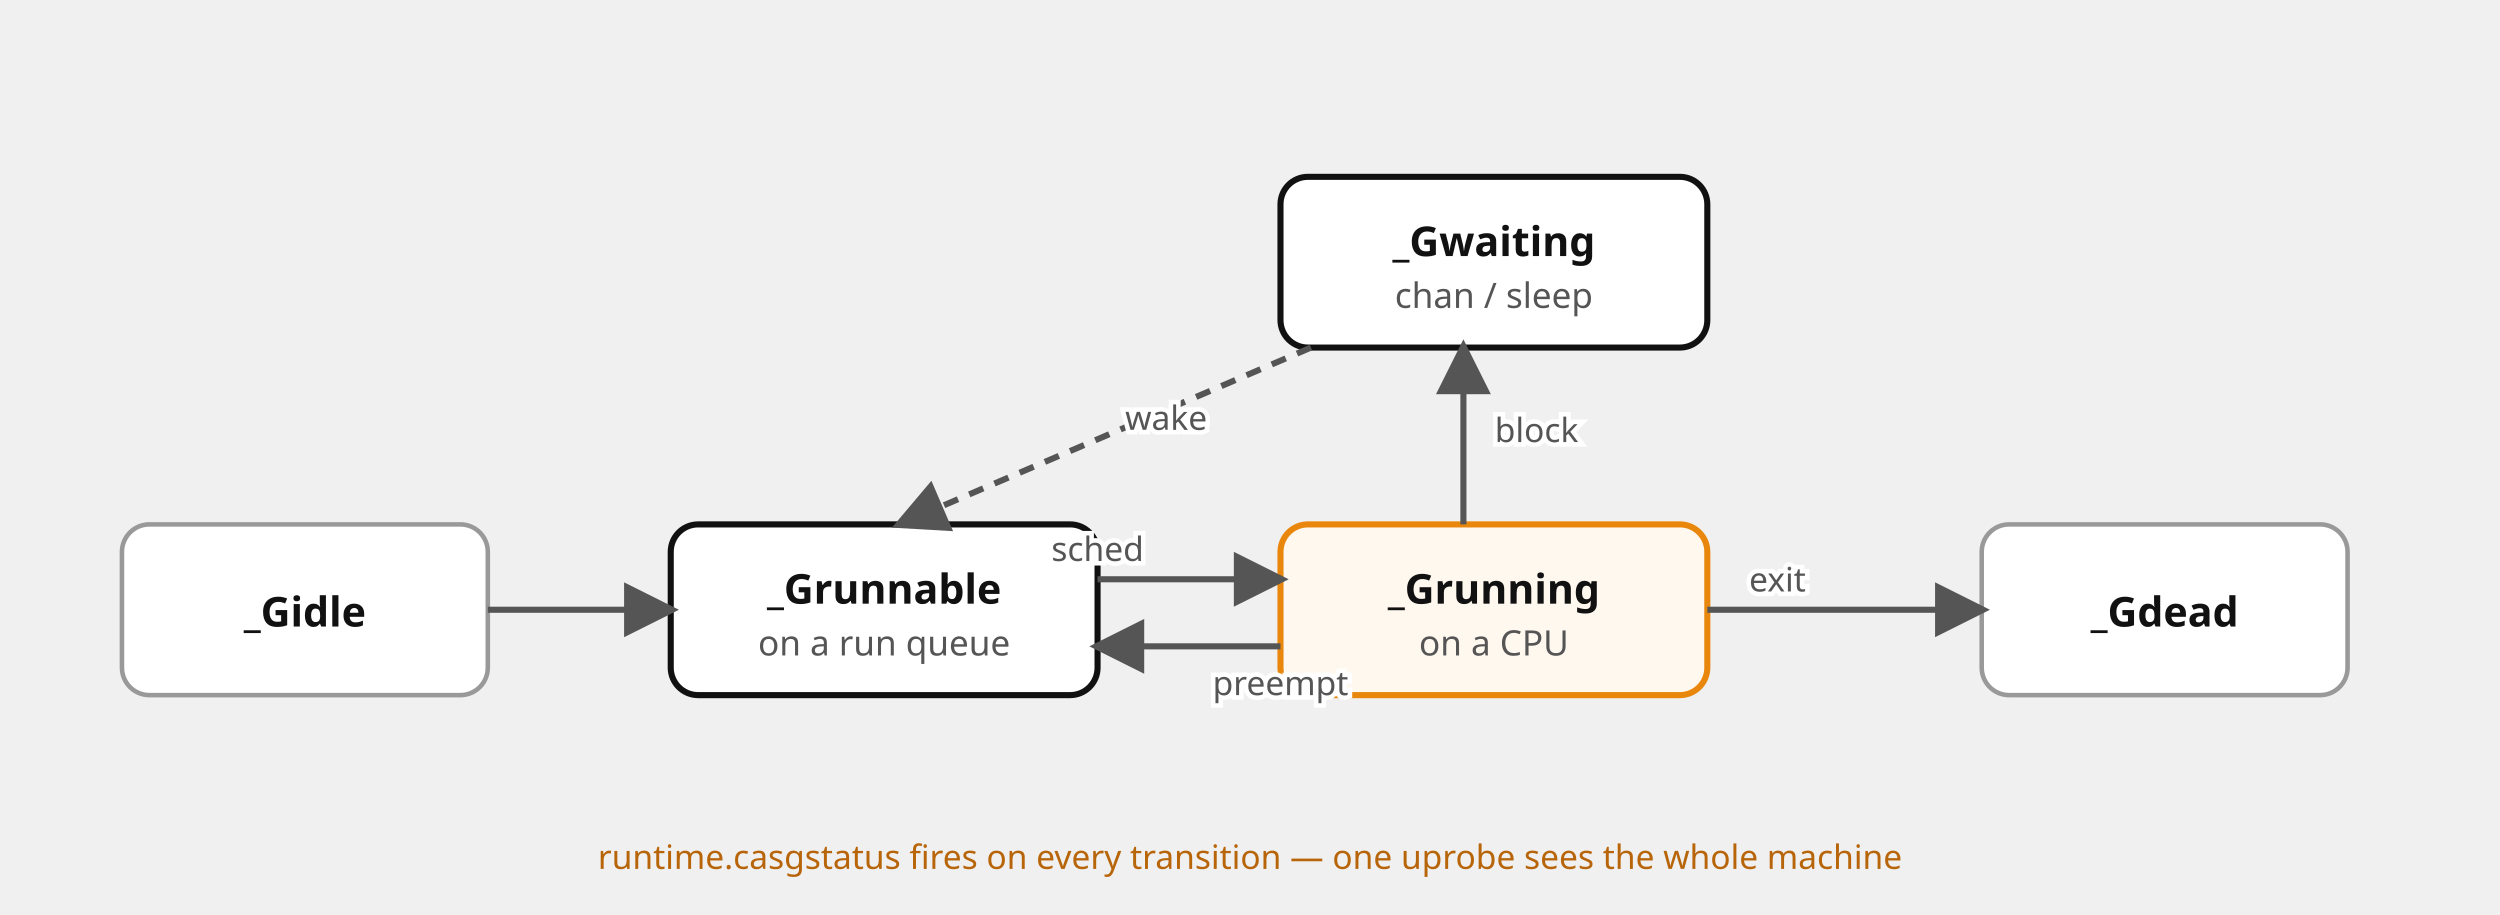
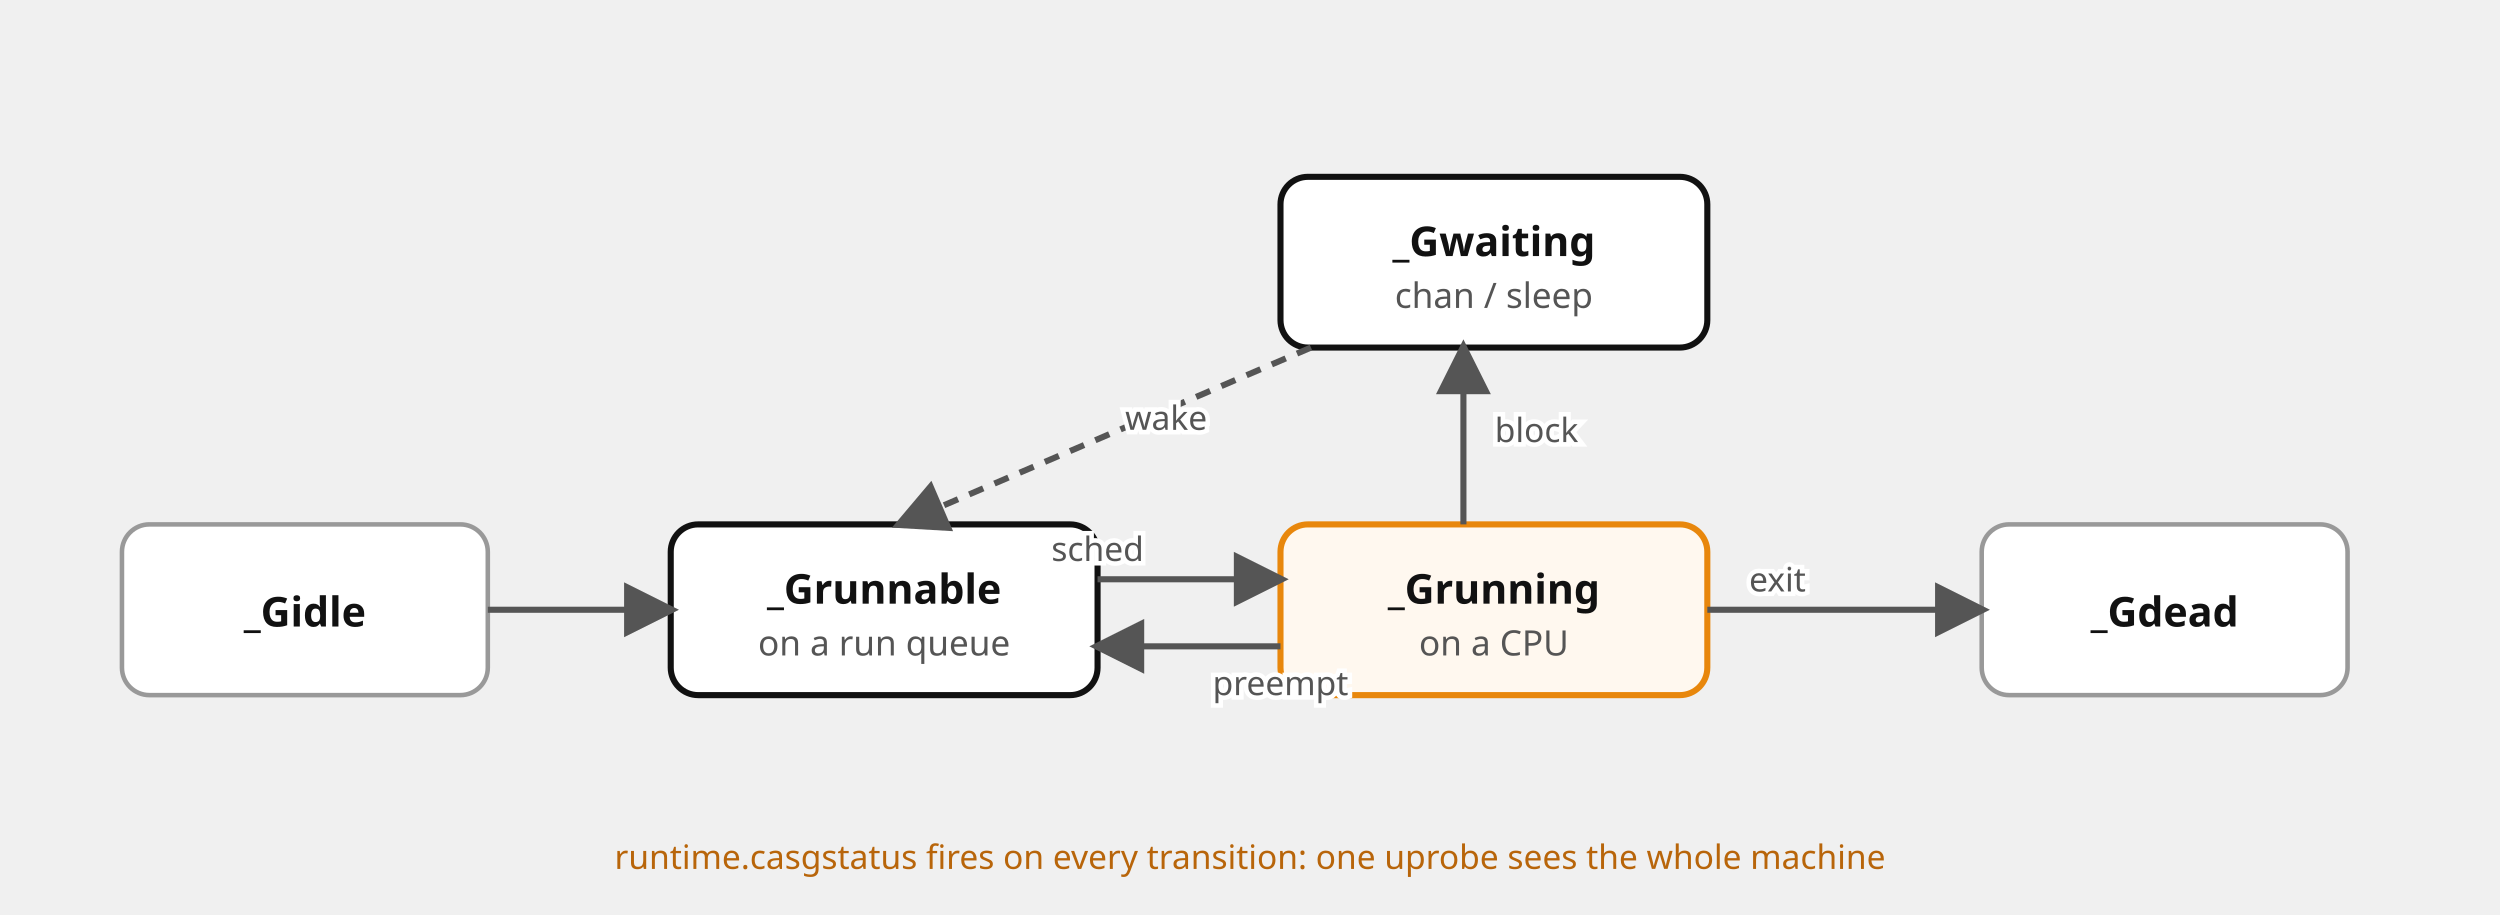
<svg xmlns="http://www.w3.org/2000/svg" viewBox="0 0 820 300" font-family="'Red Hat Text', system-ui, sans-serif" role="img">
  <defs>
    <marker id="a" viewBox="0 0 10 10" refX="8.5" refY="5" markerWidth="9" markerHeight="9" orient="auto-start-reverse">
      <path d="M0,0 L10,5 L0,10 z" fill="#555" />
    </marker>
    <marker id="am" viewBox="0 0 10 10" refX="8.5" refY="5" markerWidth="9" markerHeight="9" orient="auto-start-reverse">
      <path d="M0,0 L10,5 L0,10 z" fill="#b8650a" />
    </marker>
  </defs>
  <rect x="40" y="172" width="120" height="56" rx="9" fill="#ffffff" stroke="#999999" stroke-width="1.5" />
  <text x="100.0" y="205.5" font-size="13.5" font-weight="700" fill="#111111" text-anchor="middle">_Gidle</text>
  <rect x="220" y="172" width="140" height="56" rx="9" fill="#ffffff" stroke="#111111" stroke-width="2" />
  <text x="290.0" y="198.0" font-size="13.5" font-weight="700" fill="#111111" text-anchor="middle">_Grunnable</text>
  <text x="290.0" y="215.0" font-size="11.5" fill="#555555" text-anchor="middle">on a run queue</text>
  <rect x="420" y="172" width="140" height="56" rx="9" fill="#fff8ef" stroke="#e8870c" stroke-width="2" />
  <text x="490.0" y="198.0" font-size="13.5" font-weight="700" fill="#111111" text-anchor="middle">_Grunning</text>
  <text x="490.0" y="215.0" font-size="11.5" fill="#555555" text-anchor="middle">on a CPU</text>
  <rect x="420" y="58" width="140" height="56" rx="9" fill="#ffffff" stroke="#111111" stroke-width="2" />
  <text x="490.0" y="84.0" font-size="13.5" font-weight="700" fill="#111111" text-anchor="middle">_Gwaiting</text>
  <text x="490.0" y="101.0" font-size="11.5" fill="#555555" text-anchor="middle">chan / sleep</text>
  <rect x="650" y="172" width="120" height="56" rx="9" fill="#ffffff" stroke="#999999" stroke-width="1.5" />
  <text x="710.0" y="205.5" font-size="13.5" font-weight="700" fill="#111111" text-anchor="middle">_Gdead</text>
  <path d="M160,200 L220,200" fill="none" stroke="#555" stroke-width="2" marker-end="url(#a)" />
  <path d="M360,190 L420,190" fill="none" stroke="#555" stroke-width="2" marker-end="url(#a)" />
  <text x="360.0" y="184.0" font-size="11" fill="#ffffff" stroke="#ffffff" stroke-width="3" paint-order="stroke" text-anchor="middle">sched</text>
  <text x="360.0" y="184.0" font-size="11" fill="#555" text-anchor="middle">sched</text>
  <path d="M420,212 L360,212" fill="none" stroke="#555" stroke-width="2" marker-end="url(#a)" />
  <text x="420.0" y="228.0" font-size="11" fill="#ffffff" stroke="#ffffff" stroke-width="3" paint-order="stroke" text-anchor="middle">preempt</text>
  <text x="420.0" y="228.0" font-size="11" fill="#555" text-anchor="middle">preempt</text>
  <path d="M480,172 L480,114" fill="none" stroke="#555" stroke-width="2" marker-end="url(#a)" />
  <text x="504.0" y="145.0" font-size="11" fill="#ffffff" stroke="#ffffff" stroke-width="3" paint-order="stroke" text-anchor="middle">block</text>
  <text x="504.0" y="145.0" font-size="11" fill="#555" text-anchor="middle">block</text>
  <path d="M430,114 L295,172" fill="none" stroke="#555" stroke-width="2" stroke-dasharray="5 4" marker-end="url(#a)" />
  <text x="382.5" y="141.0" font-size="11" fill="#ffffff" stroke="#ffffff" stroke-width="3" paint-order="stroke" text-anchor="middle">wake</text>
  <text x="382.5" y="141.0" font-size="11" fill="#555" text-anchor="middle">wake</text>
  <path d="M560,200 L650,200" fill="none" stroke="#555" stroke-width="2" marker-end="url(#a)" />
  <text x="583.0" y="194.0" font-size="11" fill="#ffffff" stroke="#ffffff" stroke-width="3" paint-order="stroke" text-anchor="middle">exit</text>
  <text x="583.0" y="194.0" font-size="11" fill="#555" text-anchor="middle">exit</text>
-   <text x="410" y="285" font-size="11" fill="#b8650a" text-anchor="middle">runtime.casgstatus fires on every transition — one uprobe sees the whole machine</text>
+   <text x="410" y="285" font-size="11" fill="#b8650a" text-anchor="middle">runtime.casgstatus fires on every transition: one uprobe sees the whole machine</text>
</svg>
